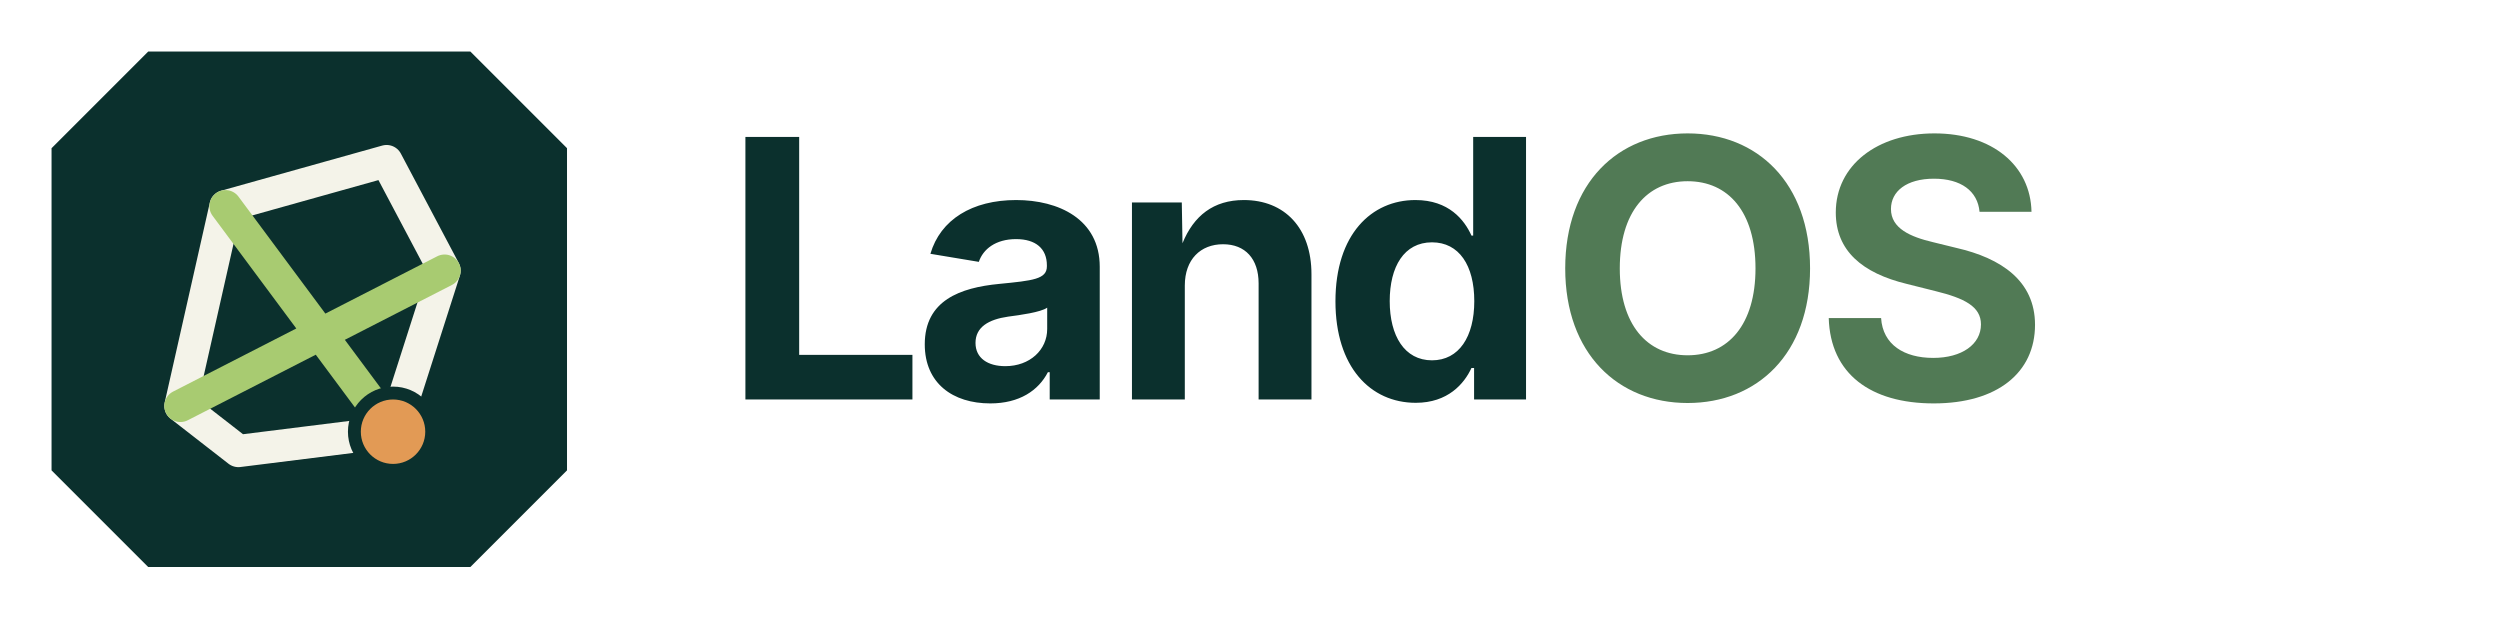
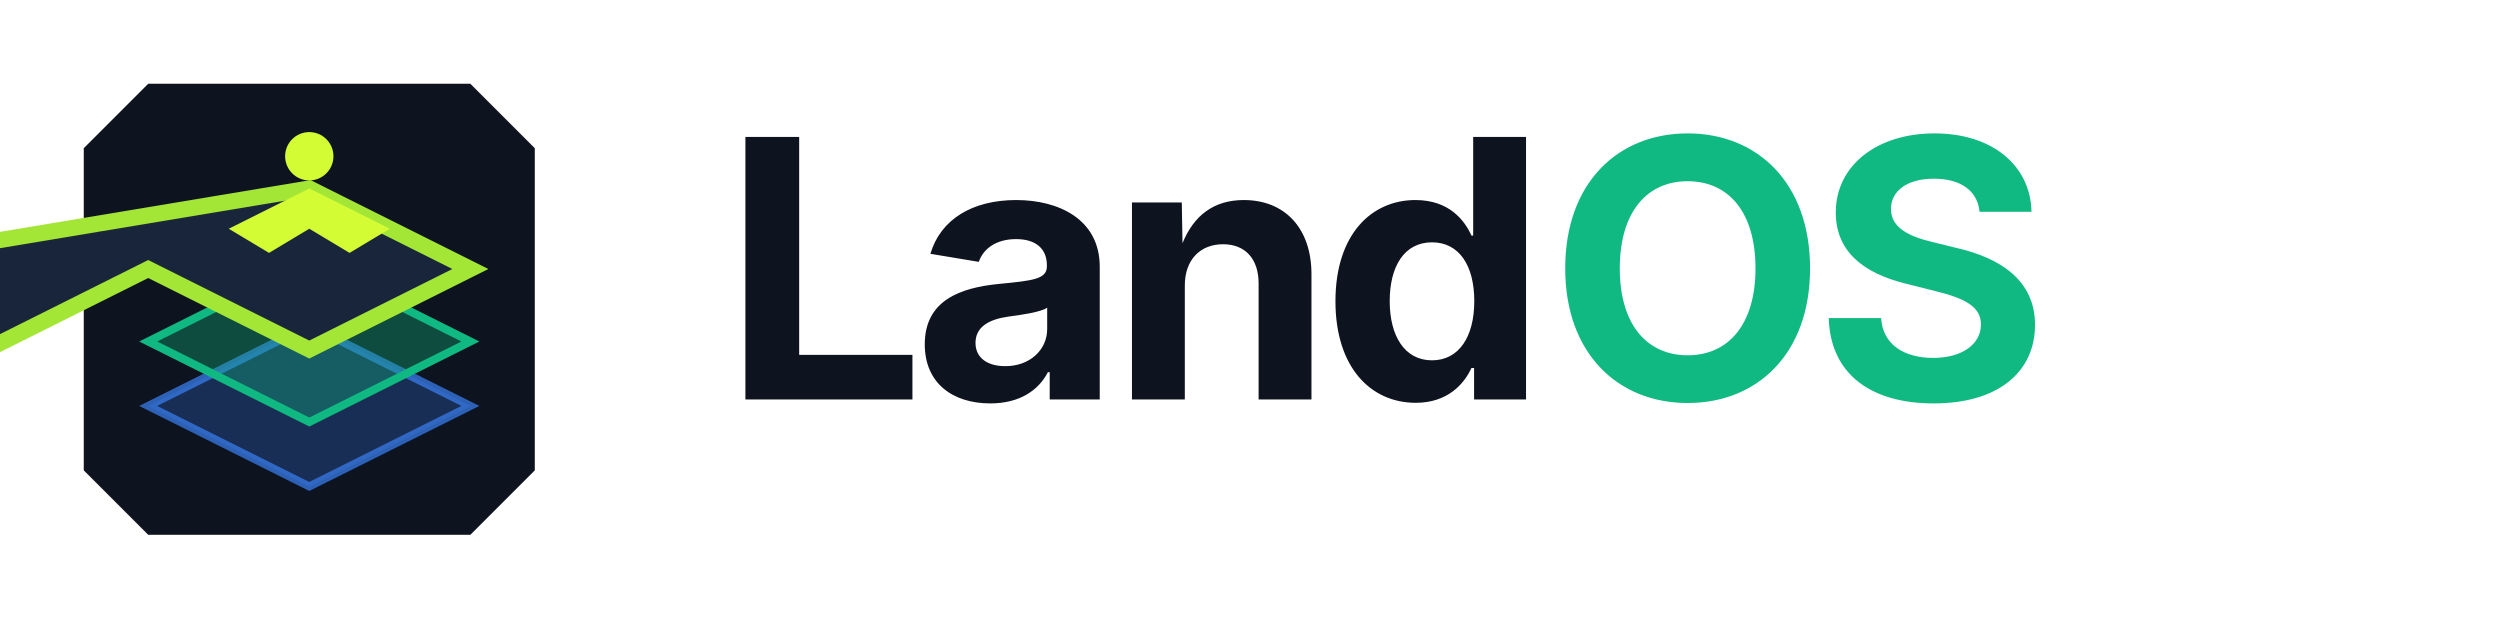
<svg xmlns="http://www.w3.org/2000/svg" viewBox="0 0 388 96" role="img" aria-labelledby="title desc">
-   <g transform="translate(8 8)">
-     <path fill="#0B302D" d="M15 0h50l15 15v50L65 80H15L0 65V15z" />
-     <path fill="none" stroke="#F4F3E9" stroke-width="5" stroke-linecap="round" stroke-linejoin="round" d="m20 55 7-31 25-7 9 17-8 25-24 3z" />
-     <path fill="none" stroke="#A8CB71" stroke-width="5" stroke-linecap="round" d="m27 24 26 35M20 55l41-21" />
-     <circle cx="53" cy="59" r="6" fill="#E29A55" stroke="#0B302D" stroke-width="2" />
+   <g transform="translate(8 8) scale(1.25)">
+     <path fill="#0D131F" d="M12 4h40l8 8v40l-8 8H12l-8-8V12z" />
+     <path fill="#3B82F6" fill-opacity=".25" stroke="#3B82F6" stroke-opacity=".7" d="m32 34 20 10-20 10-20-10z" />
+     <path fill="#10B981" fill-opacity=".34" stroke="#10B981" d="m32 26 20 10-20 10-20-10z" />
+     <path fill="#18253A" stroke="#A3E635" stroke-width="2" d="m32 17 20 10-20 10-20-10-20 10-20-10z" />
+     <path fill="#D4FC34" d="m32 17 10 5-5 3-5-3-5 3-5-3z" />
+     <circle cx="32" cy="13" r="3" fill="#D4FC34" />
  </g>
-   <text x="112" y="62" fill="#0B302D" font-family="Manrope, Inter, system-ui, sans-serif" font-size="56" font-weight="750" letter-spacing="-2">Land<tspan fill="#517A55">OS</tspan>
+   <text x="112" y="62" fill="#0D131F" font-family="Manrope, Inter, system-ui, sans-serif" font-size="56" font-weight="750" letter-spacing="-2">Land<tspan fill="#10B981">OS</tspan>
  </text>
</svg>
